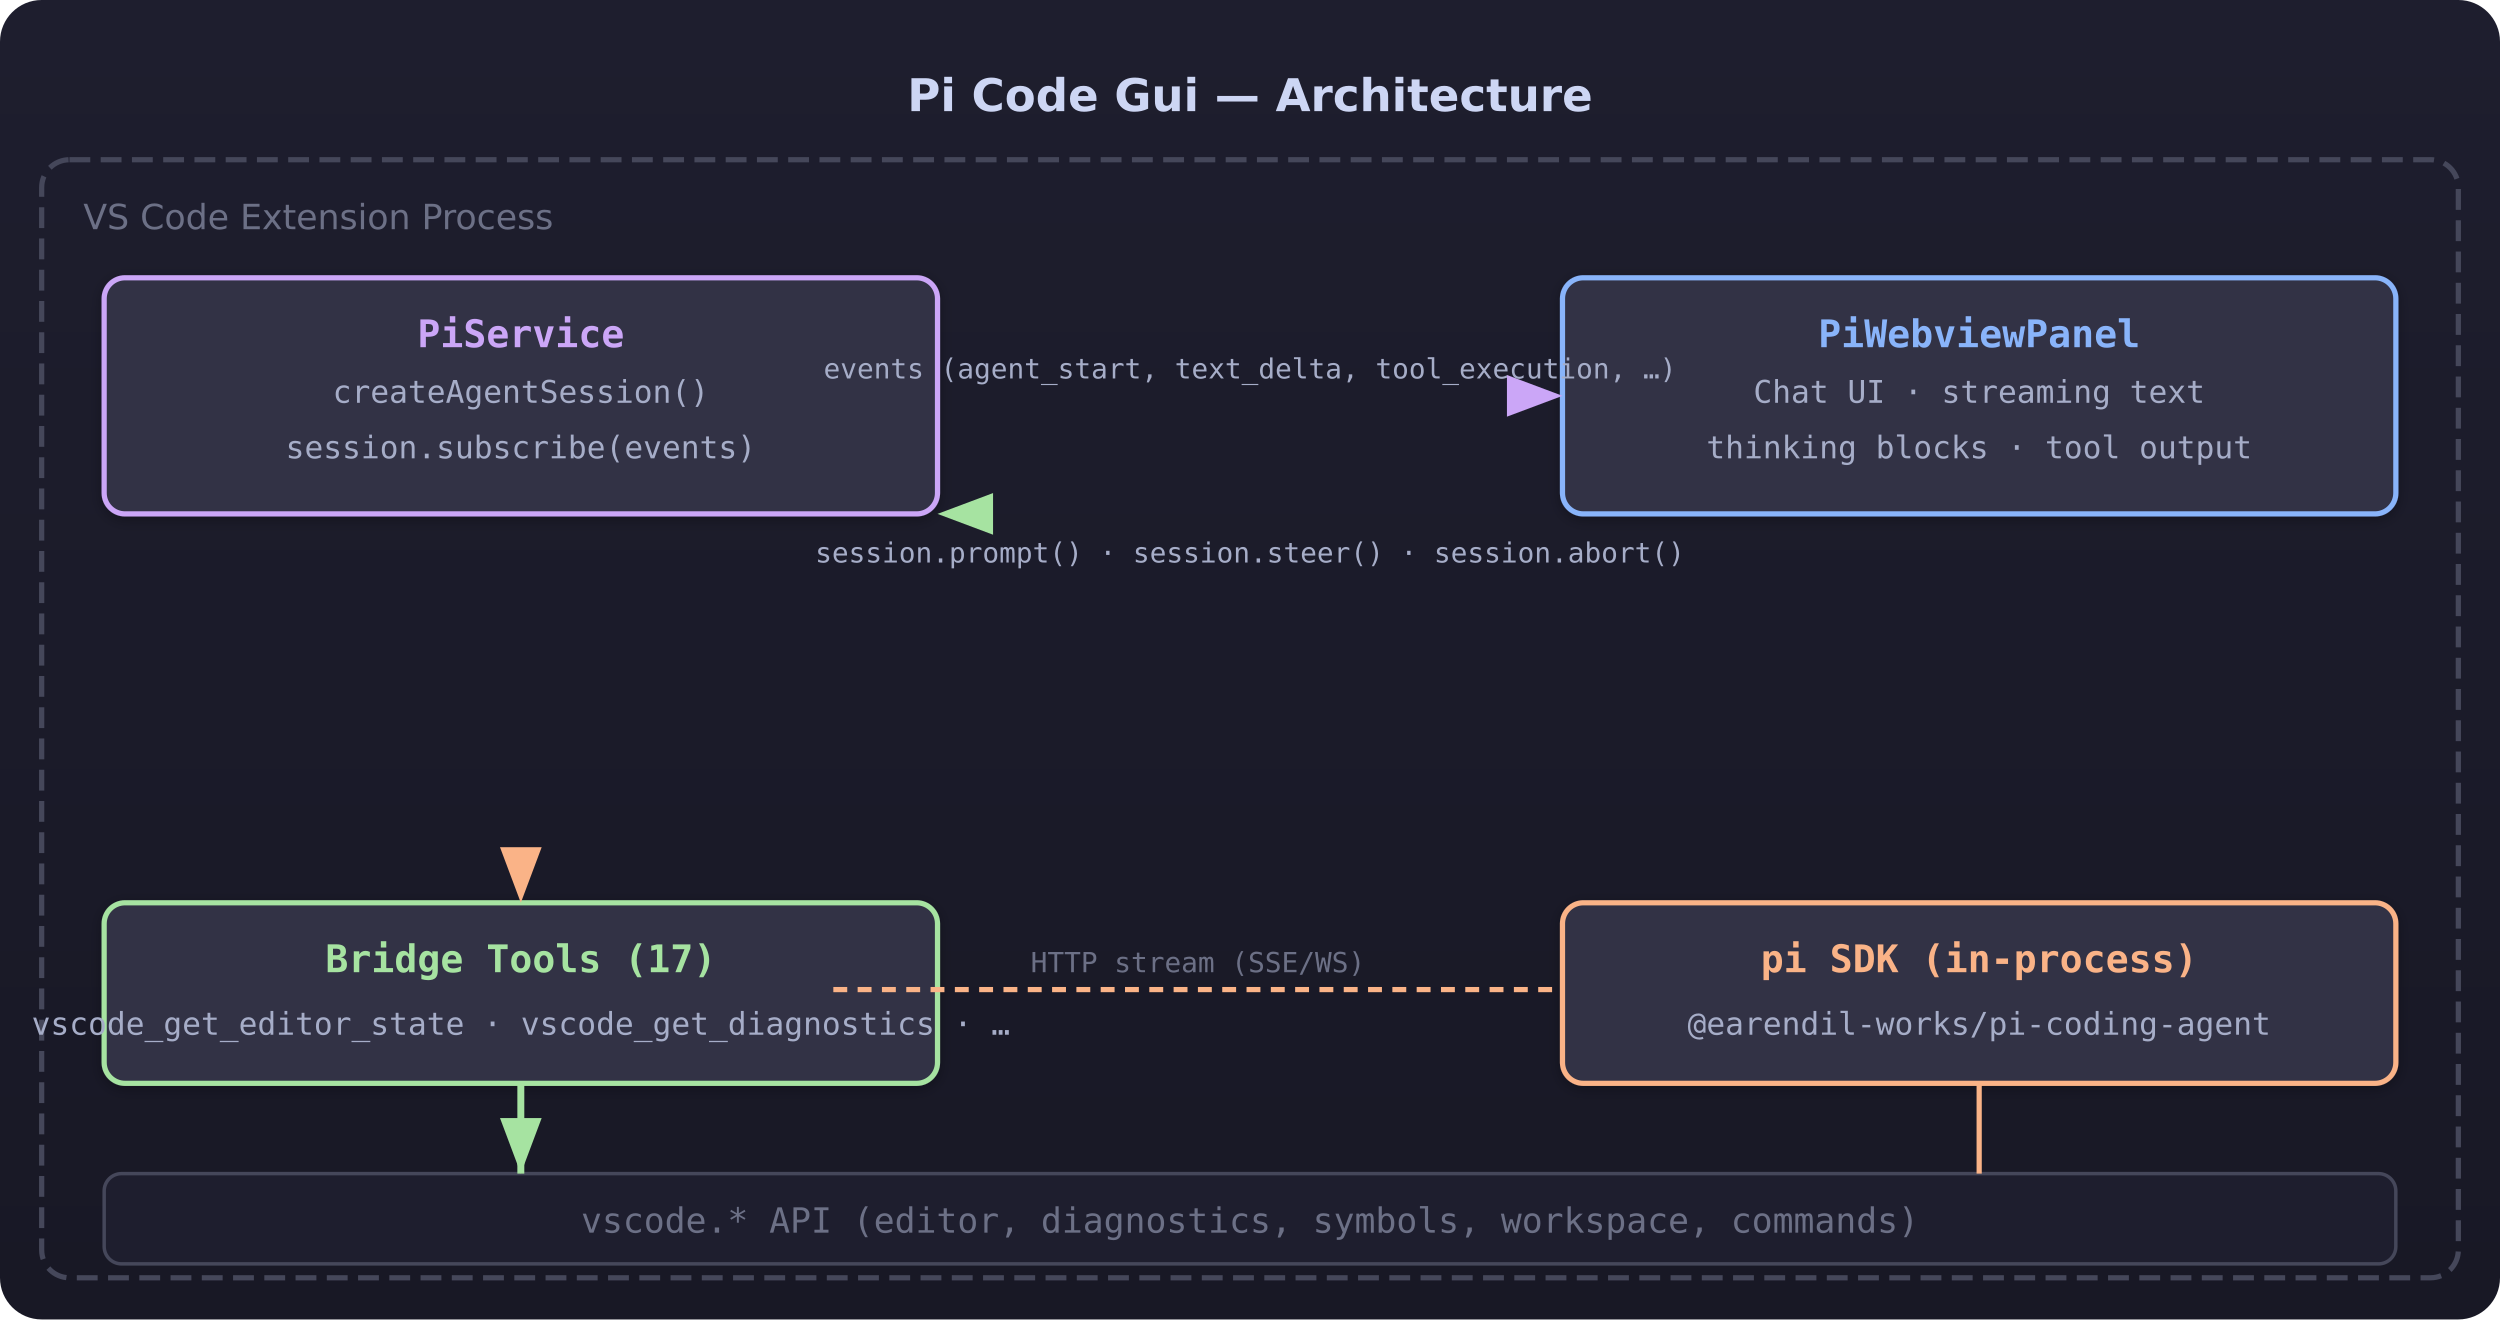
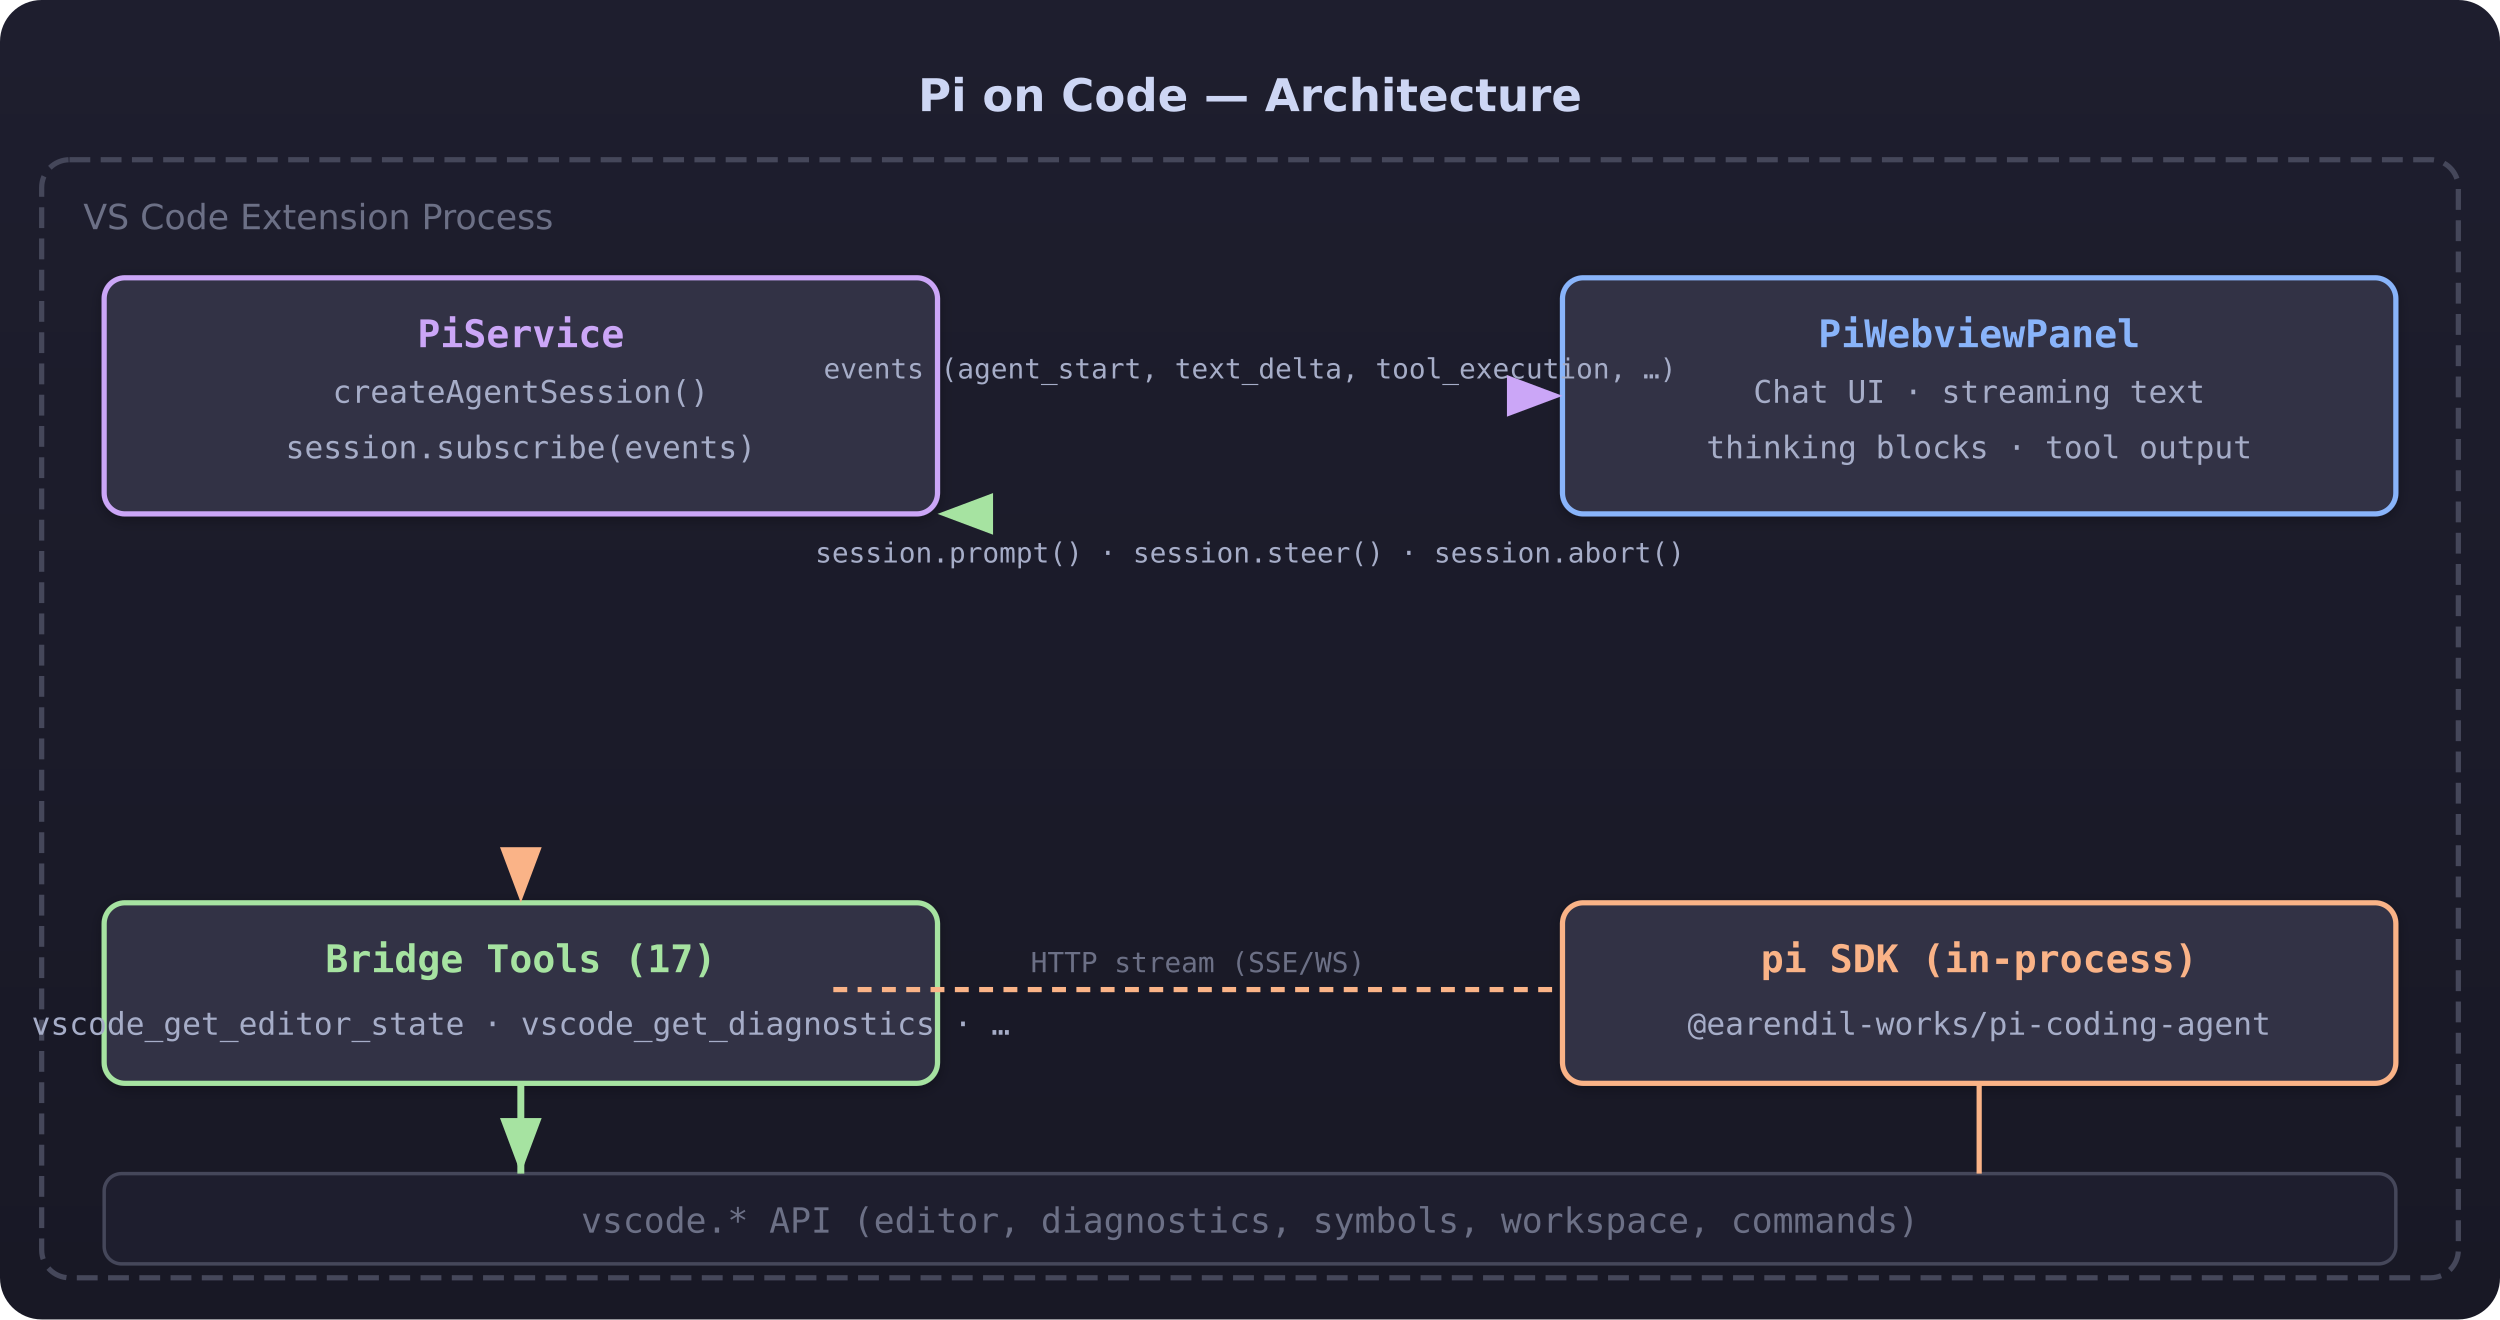
<svg xmlns="http://www.w3.org/2000/svg" viewBox="0 0 720 380" width="720" height="380">
  <defs>
    <linearGradient id="bg" x1="0" y1="0" x2="0" y2="1">
      <stop offset="0%" stop-color="#1e1e2e" />
      <stop offset="100%" stop-color="#181825" />
    </linearGradient>
    <linearGradient id="accent" x1="0" y1="0" x2="1" y2="0">
      <stop offset="0%" stop-color="#cba6f7" />
      <stop offset="100%" stop-color="#89b4fa" />
    </linearGradient>
    <linearGradient id="green" x1="0" y1="0" x2="1" y2="0">
      <stop offset="0%" stop-color="#a6e3a1" />
      <stop offset="100%" stop-color="#94e2d5" />
    </linearGradient>
    <linearGradient id="yellow" x1="0" y1="0" x2="1" y2="0">
      <stop offset="0%" stop-color="#f9e2af" />
      <stop offset="100%" stop-color="#fab387" />
    </linearGradient>
    <filter id="shadow">
      <feDropShadow dx="0" dy="1" stdDeviation="2" flood-color="#000" flood-opacity="0.3" />
    </filter>
  </defs>
  <rect width="720" height="380" fill="url(#bg)" rx="12" />
-   <text x="360" y="32" text-anchor="middle" fill="#cdd6f4" font-family="DejaVu Sans" font-size="13" font-weight="600">Pi Code Gui — Architecture</text>
+   <text x="360" y="32" text-anchor="middle" fill="#cdd6f4" font-family="DejaVu Sans" font-size="13" font-weight="600">Pi on Code — Architecture</text>
  <rect x="12" y="46" width="696" height="322" rx="8" fill="none" stroke="#45475a" stroke-width="1.5" stroke-dasharray="6,3" />
  <text x="24" y="66" fill="#6c7086" font-family="DejaVu Sans" font-size="10">VS Code Extension Process</text>
  <rect x="30" y="80" width="240" height="68" rx="6" fill="#313244" stroke="#cba6f7" stroke-width="1.5" filter="url(#shadow)" />
  <text x="150" y="100" text-anchor="middle" fill="#cba6f7" font-family="DejaVu Sans Mono" font-size="11" font-weight="700">PiService</text>
  <text x="150" y="116" text-anchor="middle" fill="#a6adc8" font-family="DejaVu Sans Mono" font-size="9">createAgentSession()</text>
  <text x="150" y="132" text-anchor="middle" fill="#a6adc8" font-family="DejaVu Sans Mono" font-size="9">session.subscribe(events)</text>
  <rect x="450" y="80" width="240" height="68" rx="6" fill="#313244" stroke="#89b4fa" stroke-width="1.5" filter="url(#shadow)" />
  <text x="570" y="100" text-anchor="middle" fill="#89b4fa" font-family="DejaVu Sans Mono" font-size="11" font-weight="700">PiWebviewPanel</text>
  <text x="570" y="116" text-anchor="middle" fill="#a6adc8" font-family="DejaVu Sans Mono" font-size="9">Chat UI · streaming text</text>
  <text x="570" y="132" text-anchor="middle" fill="#a6adc8" font-family="DejaVu Sans Mono" font-size="9">thinking blocks · tool output</text>
  <rect x="30" y="260" width="240" height="52" rx="6" fill="#313244" stroke="#a6e3a1" stroke-width="1.5" filter="url(#shadow)" />
  <text x="150" y="280" text-anchor="middle" fill="#a6e3a1" font-family="DejaVu Sans Mono" font-size="11" font-weight="700">Bridge Tools (17)</text>
  <text x="150" y="298" text-anchor="middle" fill="#a6adc8" font-family="DejaVu Sans Mono" font-size="9">vscode_get_editor_state · vscode_get_diagnostics · …</text>
  <rect x="450" y="260" width="240" height="52" rx="6" fill="#313244" stroke="#fab387" stroke-width="1.5" filter="url(#shadow)" />
  <text x="570" y="280" text-anchor="middle" fill="#fab387" font-family="DejaVu Sans Mono" font-size="11" font-weight="700">pi SDK (in-process)</text>
  <text x="570" y="298" text-anchor="middle" fill="#a6adc8" font-family="DejaVu Sans Mono" font-size="9">@earendil-works/pi-coding-agent</text>
  <rect x="30" y="338" width="660" height="26" rx="5" fill="#1e1e2e" stroke="#45475a" stroke-width="1" />
  <text x="360" y="355" text-anchor="middle" fill="#6c7086" font-family="DejaVu Sans Mono" font-size="10">vscode.* API (editor, diagnostics, symbols, workspace, commands)</text>
  <line x1="270" y1="114" x2="450" y2="114" stroke="url(#accent)" stroke-width="2" marker-end="url(#arrowPurple)" />
  <defs>
    <marker id="arrowPurple" markerWidth="8" markerHeight="6" refX="8" refY="3" orient="auto">
      <path d="M0,0 L8,3 L0,6 Z" fill="#cba6f7" />
    </marker>
  </defs>
  <text x="360" y="109" text-anchor="middle" fill="#a6adc8" font-family="DejaVu Sans Mono" font-size="8">events (agent_start, text_delta, tool_execution, …)</text>
  <line x1="450" y1="148" x2="270" y2="148" stroke="url(#green)" stroke-width="2" marker-end="url(#arrowGreen)" />
  <defs>
    <marker id="arrowGreen" markerWidth="8" markerHeight="6" refX="8" refY="3" orient="auto">
      <path d="M0,0 L8,3 L0,6 Z" fill="#a6e3a1" />
    </marker>
  </defs>
  <text x="360" y="162" text-anchor="middle" fill="#a6adc8" font-family="DejaVu Sans Mono" font-size="8">session.prompt() · session.steer() · session.abort()</text>
  <line x1="150" y1="148" x2="150" y2="260" stroke="url(#yellow)" stroke-width="2" marker-end="url(#arrowYellow)" />
  <defs>
    <marker id="arrowYellow" markerWidth="8" markerHeight="6" refX="8" refY="3" orient="auto">
      <path d="M0,0 L8,3 L0,6 Z" fill="#fab387" />
    </marker>
  </defs>
  <line x1="240" y1="285" x2="450" y2="285" stroke="#fab387" stroke-width="1.5" stroke-dasharray="4,3" />
  <text x="345" y="280" text-anchor="middle" fill="#6c7086" font-family="DejaVu Sans Mono" font-size="8">HTTP stream (SSE/WS)</text>
  <line x1="150" y1="312" x2="150" y2="338" stroke="#a6e3a1" stroke-width="2" marker-end="url(#arrowGreen)" />
  <line x1="570" y1="312" x2="570" y2="338" stroke="#fab387" stroke-width="1.5" />
</svg>
